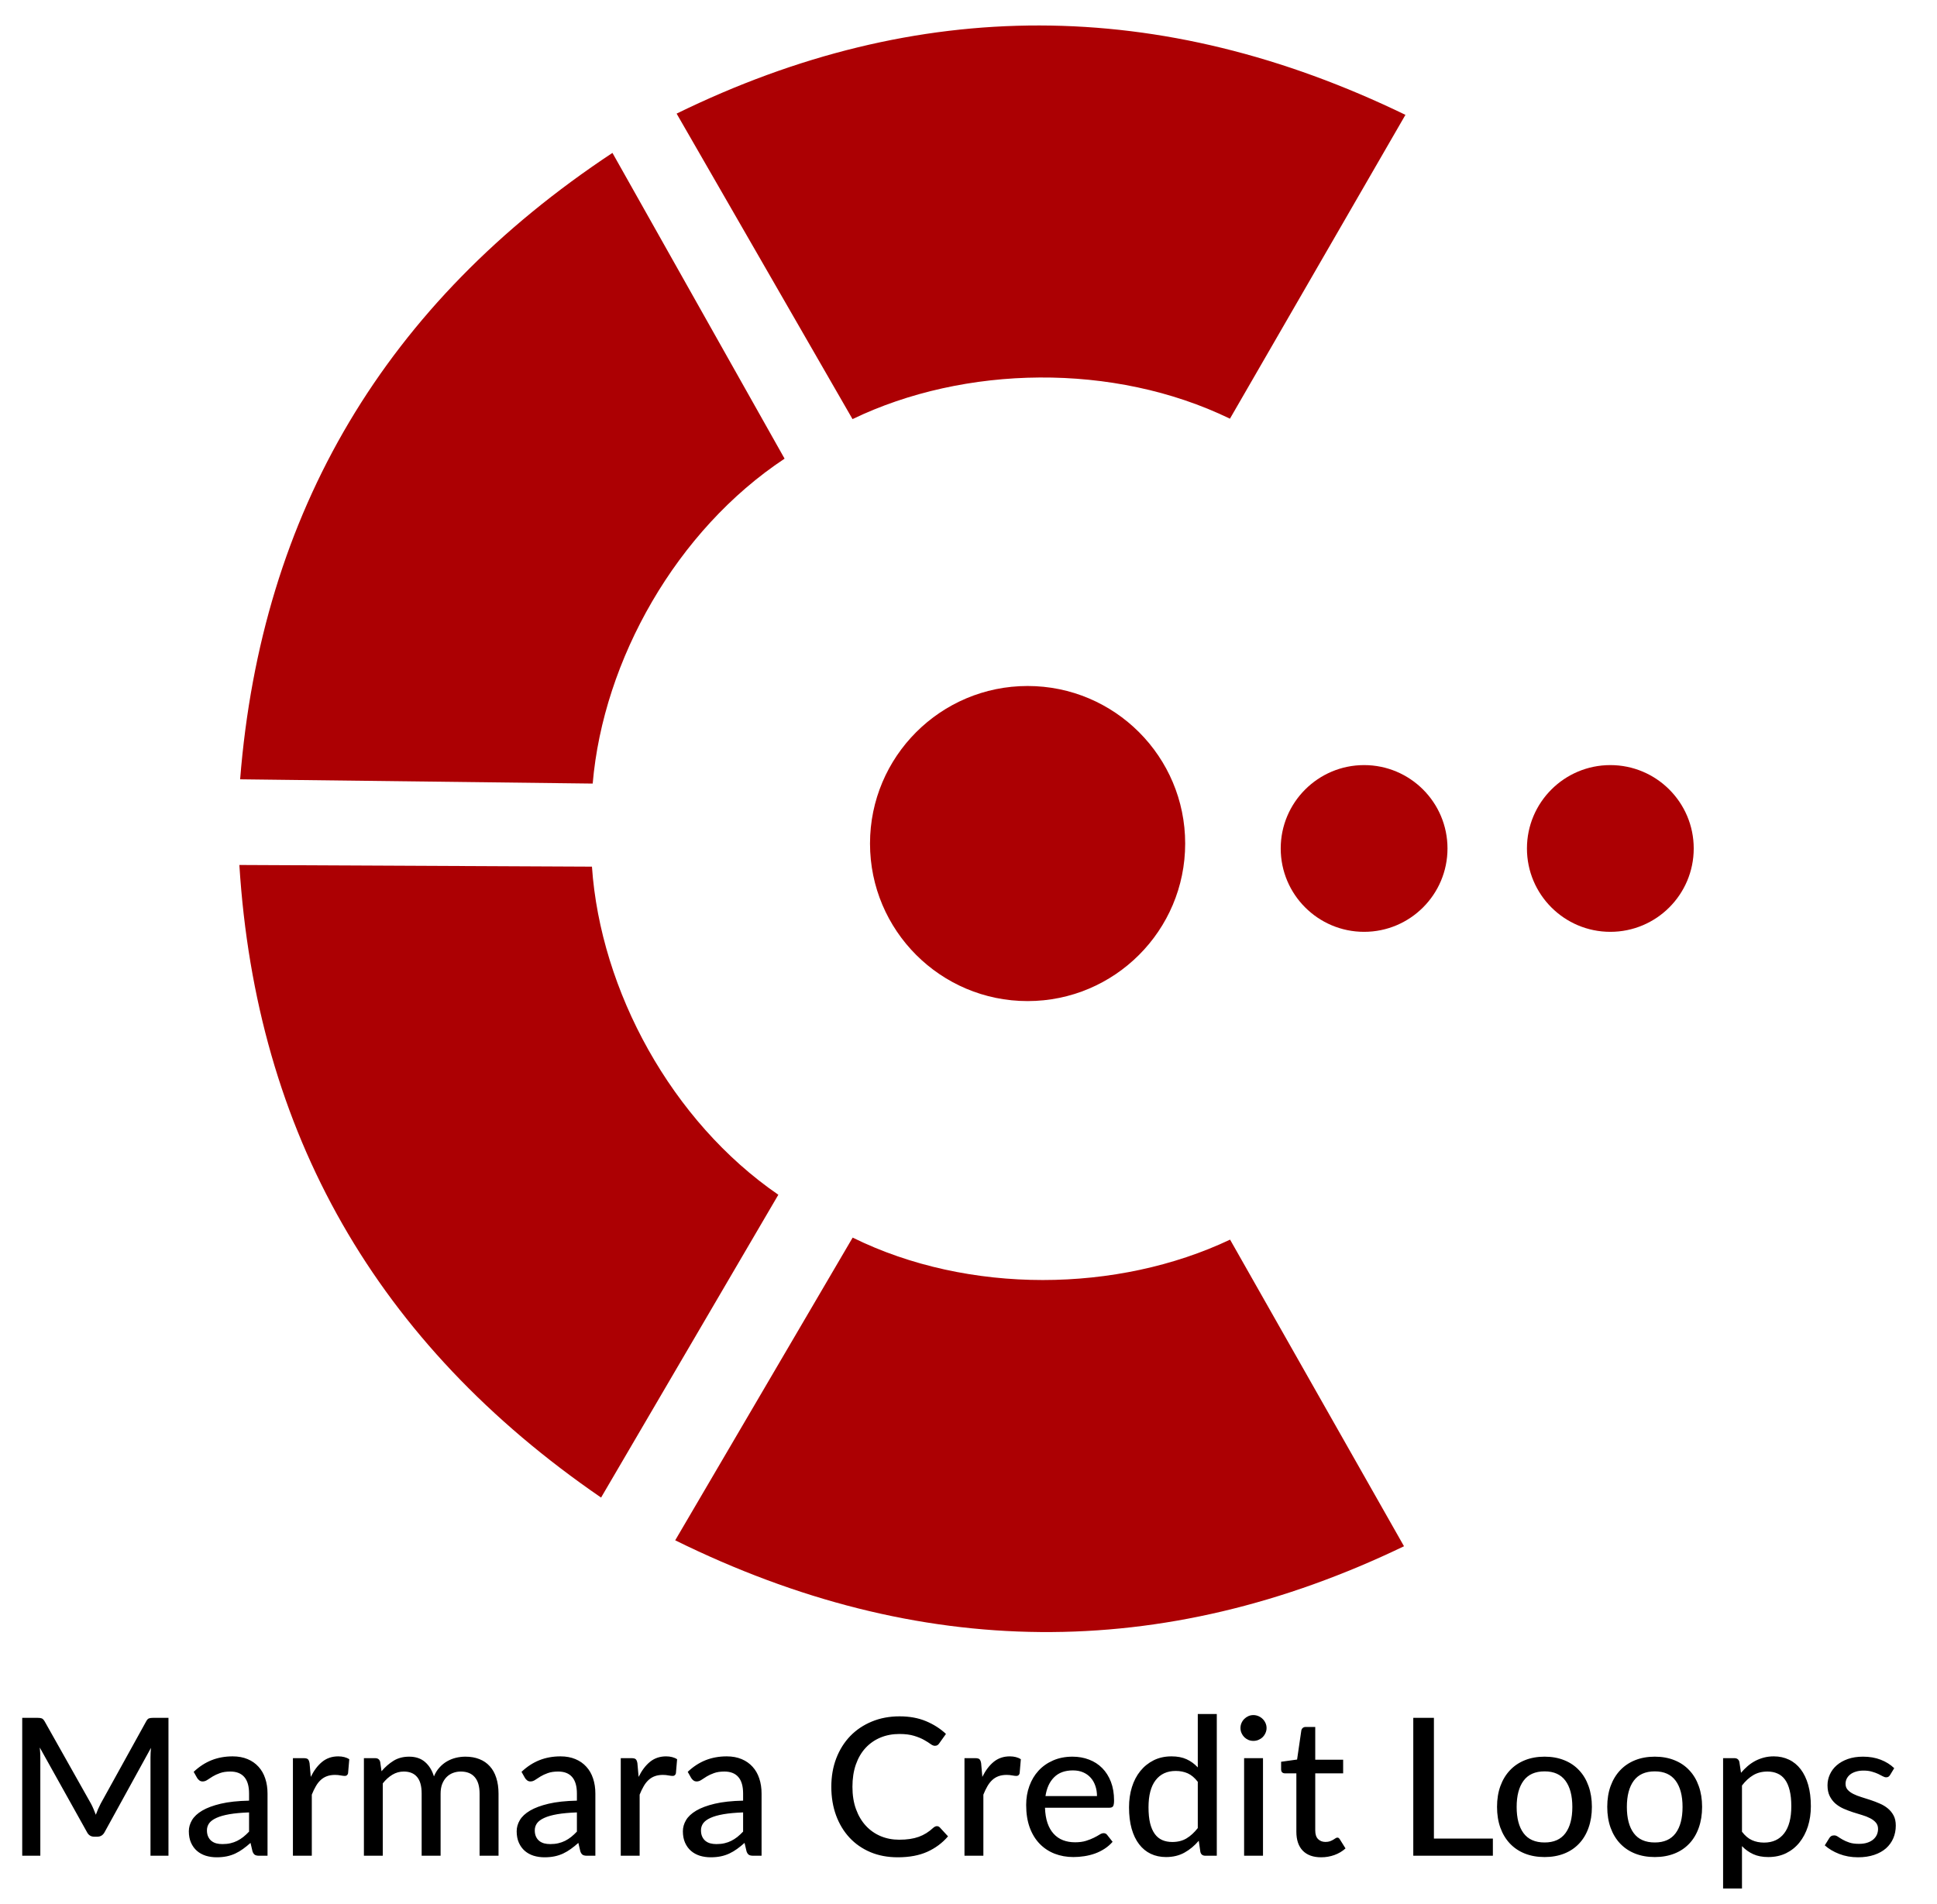
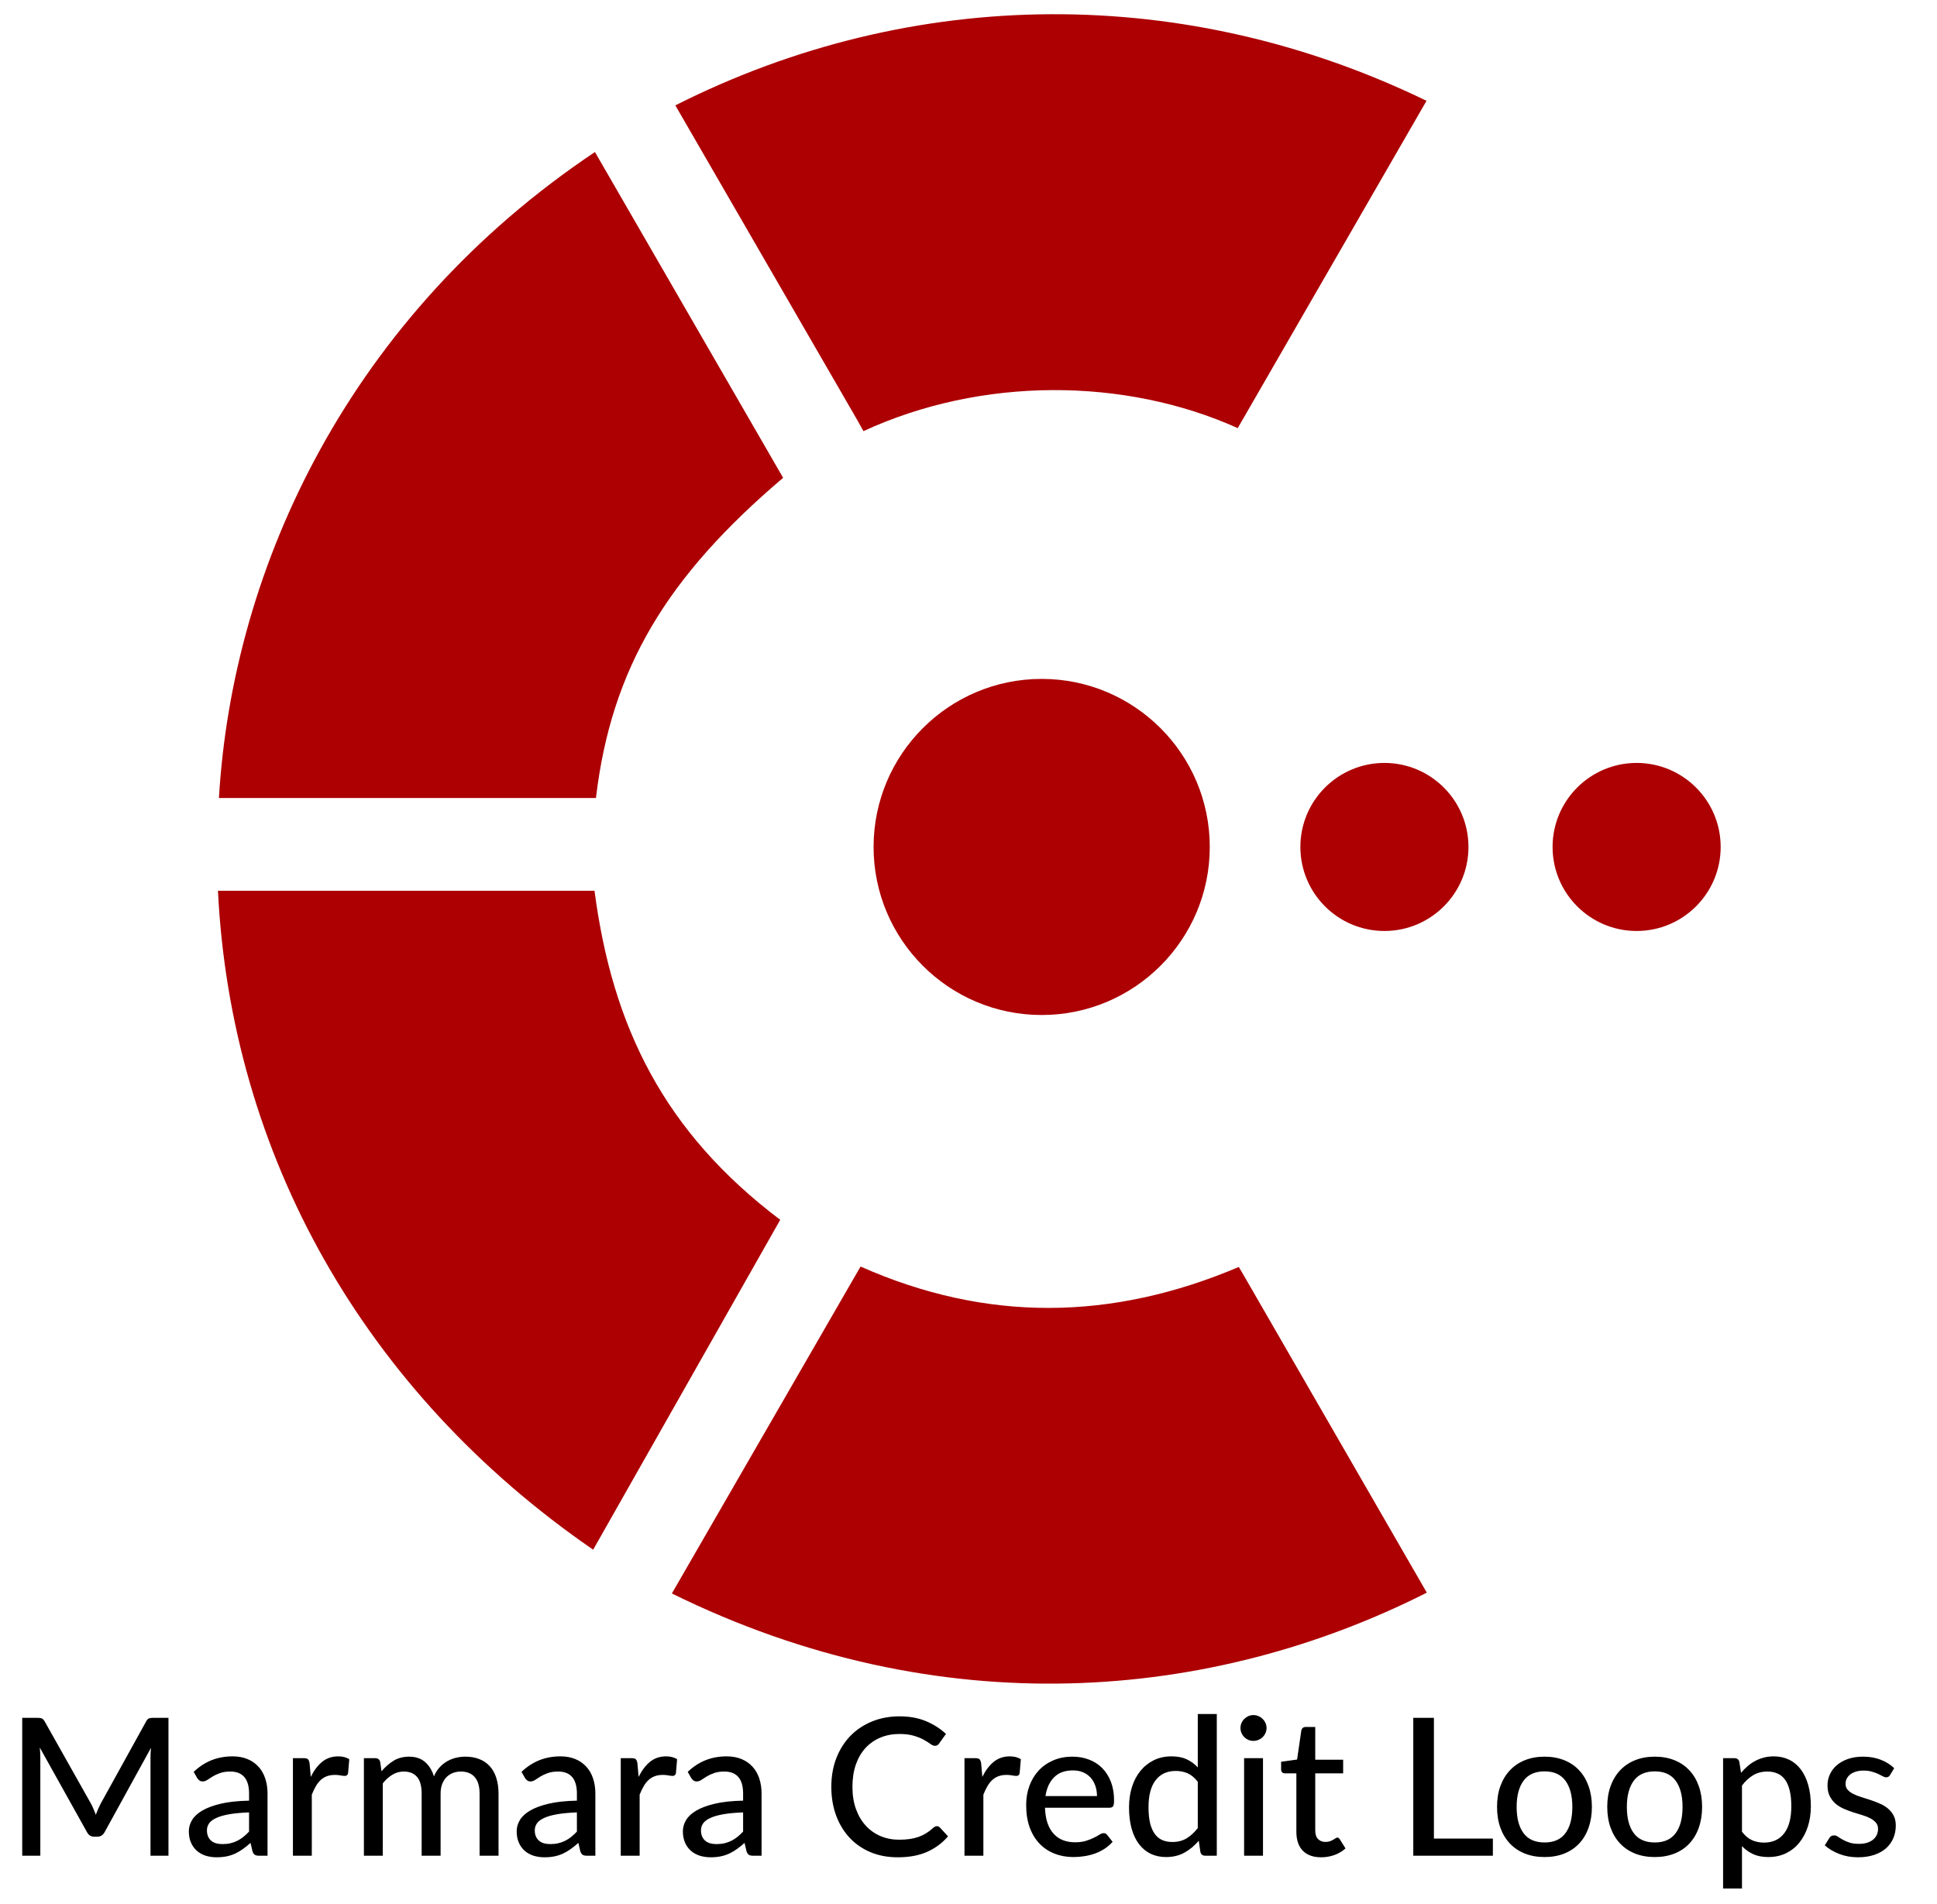
<svg xmlns="http://www.w3.org/2000/svg" version="1.1" width="590" height="580" viewBox="0 0 590 580" xml:space="preserve">
  <defs>
</defs>
  <g transform="matrix(0 0 0 0 292.89 9)" id="DBpKW5bp5wcz7_O2pteqB">
    <path style="stroke: rgb(119,21,4); stroke-width: 0; stroke-dasharray: none; stroke-linecap: butt; stroke-dashoffset: 0; stroke-linejoin: miter; stroke-miterlimit: 4; fill: rgb(119,8,14); fill-rule: nonzero; opacity: 1;" vector-effect="non-scaling-stroke" transform=" translate(0, 0)" d="M 0 -0 C 0 -0 0 -0 0 0 C 0 0 0 0 0 0 C -0 0 -0 0 -0 0 C -0 -0 -0 -0 0 -0 z" stroke-linecap="round" />
  </g>
-   <g transform="matrix(1.2 0 0 1.2 313 257)" id="uc5WeWIBOb47WZqrU9e2z">
-     <path style="stroke: rgb(204,248,117); stroke-width: 0; stroke-dasharray: none; stroke-linecap: butt; stroke-dashoffset: 0; stroke-linejoin: miter; stroke-miterlimit: 4; fill: rgb(172,0,3); fill-rule: nonzero; opacity: 1;" vector-effect="non-scaling-stroke" transform=" translate(0, 0)" d="M 0 -40 C 22.08 -40 40 -22.08 40 0 C 40 22.08 22.08 40 0 40 C -22.08 40 -40 22.08 -40 0 C -40 -22.08 -22.08 -40 0 -40 z" stroke-linecap="round" />
-   </g>
  <g transform="matrix(1.18 0 0 1.17 291.5 547)" style="" id="ANZwOVQjZCjSiH3cz7UGQ">
    <text xml:space="preserve" font-family="Lato" font-size="50" font-style="normal" font-weight="500" line-height="0.9" style="stroke: none; stroke-width: 1; stroke-dasharray: none; stroke-linecap: butt; stroke-dashoffset: 0; stroke-linejoin: miter; stroke-miterlimit: 4; fill: rgb(0,0,0); fill-rule: nonzero; opacity: 1; white-space: pre;">
      <tspan x="-245.72" y="15.71">Marmara Credit Loops</tspan>
    </text>
  </g>
-   <g transform="matrix(1.27 0 0 1.27 415.5 258.5)" id="-G-aot9h5asfVNGyOSPpp">
-     <path style="stroke: rgb(67,233,151); stroke-width: 0; stroke-dasharray: none; stroke-linecap: butt; stroke-dashoffset: 0; stroke-linejoin: miter; stroke-miterlimit: 4; fill: rgb(172,0,3); fill-rule: nonzero; opacity: 1;" vector-effect="non-scaling-stroke" transform=" translate(0, 0)" d="M 0 -20 C 11.04 -20 20 -11.04 20 0 C 20 11.04 11.04 20 0 20 C -11.04 20 -20 11.04 -20 0 C -20 -11.04 -11.04 -20 0 -20 z" stroke-linecap="round" />
+   <g transform="matrix(1.28 0 0 1.28 317.29 258.04)" id="aXwon3u29mb9IlxZcTPbq">
+     <path style="stroke: rgb(204,248,117); stroke-width: 0; stroke-dasharray: none; stroke-linecap: butt; stroke-dashoffset: 0; stroke-linejoin: miter; stroke-miterlimit: 4; fill: rgb(172,0,3); fill-rule: nonzero; opacity: 1;" vector-effect="non-scaling-stroke" transform=" translate(-3.8, 0)" d="M 3.799 -40 C 25.879 -40 43.799 -22.08 43.799 0 C 43.799 22.08 25.879 40 3.799 40 C -18.281 40 -36.201 22.08 -36.201 0 C -36.201 -22.08 -18.281 -40 3.799 -40 Z" stroke-linecap="round" />
  </g>
-   <g transform="matrix(1.27 0 0 1.27 490.5 258.5)" id="chuIClG2XGPwALJILDQ4E">
-     <path style="stroke: rgb(67,233,151); stroke-width: 0; stroke-dasharray: none; stroke-linecap: butt; stroke-dashoffset: 0; stroke-linejoin: miter; stroke-miterlimit: 4; fill: rgb(172,0,3); fill-rule: nonzero; opacity: 1;" vector-effect="non-scaling-stroke" transform=" translate(0, 0)" d="M 0 -20 C 11.04 -20 20 -11.04 20 0 C 20 11.04 11.04 20 0 20 C -11.04 20 -20 11.04 -20 0 C -20 -11.04 -11.04 -20 0 -20 z" stroke-linecap="round" />
+   <g transform="matrix(1.28 0 0 1.28 421.69 258.04)" id="QwFroH3yY3RCbUXM2NYJg">
+     <path style="stroke: rgb(67,233,151); stroke-width: 0; stroke-dasharray: none; stroke-linecap: butt; stroke-dashoffset: 0; stroke-linejoin: miter; stroke-miterlimit: 4; fill: rgb(172,0,3); fill-rule: nonzero; opacity: 1;" vector-effect="non-scaling-stroke" transform=" translate(-85.34, 0)" d="M 85.337 -20 C 96.377 -20 105.337 -11.04 105.337 0 C 105.337 11.04 96.377 20 85.337 20 C 74.297 20 65.337 11.04 65.337 0 C 65.337 -11.04 74.297 -20 85.337 -20 Z" stroke-linecap="round" />
  </g>
-   <g transform="matrix(0.77 0 0 0.77 250.5 252.5)" id="IwOf47Rbp7ifDBsVsbLOO">
-     <path style="stroke: none; stroke-width: 1; stroke-dasharray: none; stroke-linecap: butt; stroke-dashoffset: 0; stroke-linejoin: miter; stroke-miterlimit: 4; fill: rgb(172,0,3); fill-rule: nonzero; opacity: 1;" vector-effect="non-scaling-stroke" transform=" translate(-901.48, -984.1)" d="M 913.394 822.008 L 843.808 701.132 C 939.148 654.469 1035.251 654.633 1132.115 701.622 L 1062.692 821.844 C 1016.649 799.509 957.684 800.661 913.394 822.008 M 810.611 966.218 L 671.146 964.529 C 679.555 858.715 728.65 776.097 818.426 716.677 L 886.52 837.657 C 843.846 865.902 814.802 917.231 810.611 966.218 M 810.317 999.086 L 670.842 998.426 C 677.47 1104.367 725.166 1187.8 813.93 1248.723 L 884.05 1128.907 C 841.858 1099.947 813.682 1048.136 810.317 999.086 M 1062.745 1146.664 L 1131.549 1267.987 C 1035.909 1314.033 939.809 1313.248 843.251 1265.634 L 913.449 1145.863 C 959.347 1168.495 1018.318 1167.724 1062.745 1146.664" stroke-linecap="round" />
+   <g transform="matrix(1.28 0 0 1.28 250.49 258.64)" id="leRqvuoQl8wKkp542yTGK">
+     <path style="stroke: none; stroke-width: 1; stroke-dasharray: none; stroke-linecap: butt; stroke-dashoffset: 0; stroke-linejoin: miter; stroke-miterlimit: 4; fill: rgb(172,0,3); fill-rule: nonzero; opacity: 1;" vector-effect="non-scaling-stroke" transform=" translate(48.38, -0.47)" d="M -39.952 -101.4 L -83.368 -176.512 C -26.491 -205.234 38.396 -205.283 95.386 -177.597 L 50.461 -99.689 C 23.59 -111.8 -10.516 -111.949 -38.606 -98.973 M -105.535 -11.647 L -191.975 -11.647 C -188.717 -67.108 -160.578 -126.528 -102.501 -165.408 L -57.719 -87.864 C -85.318 -64.407 -98.606 -42.572 -102.263 -11.647 M -105.719 10.429 L -192.212 10.429 C -189.119 73.049 -157.645 129.598 -102.924 167.27 L -58.409 88.751 C -86.06 67.846 -98.347 42.836 -102.604 10.429 M 51.867 101.923 L 95.455 177.493 C 44.257 203.41 -20.433 209.113 -84.196 177.688 L -39.294 99.873 C -9.361 113.164 20.486 112.808 50.721 99.973" stroke-linecap="round" />
+   </g>
+   <g transform="matrix(1.28 0 0 1.28 498.51 258.04)" id="Lc17PMbYdw88s1Hxqrf6s">
+     <path style="stroke: rgb(67,233,151); stroke-width: 0; stroke-dasharray: none; stroke-linecap: butt; stroke-dashoffset: 0; stroke-linejoin: miter; stroke-miterlimit: 4; fill: rgb(172,0,3); fill-rule: nonzero; opacity: 1;" vector-effect="non-scaling-stroke" transform=" translate(-145.34, 0)" d="M 145.337 -20 C 156.377 -20 165.337 -11.04 165.337 0 C 165.337 11.04 156.377 20 145.337 20 C 134.297 20 125.337 11.04 125.337 0 C 125.337 -11.04 134.297 -20 145.337 -20 Z" stroke-linecap="round" />
  </g>
</svg>
